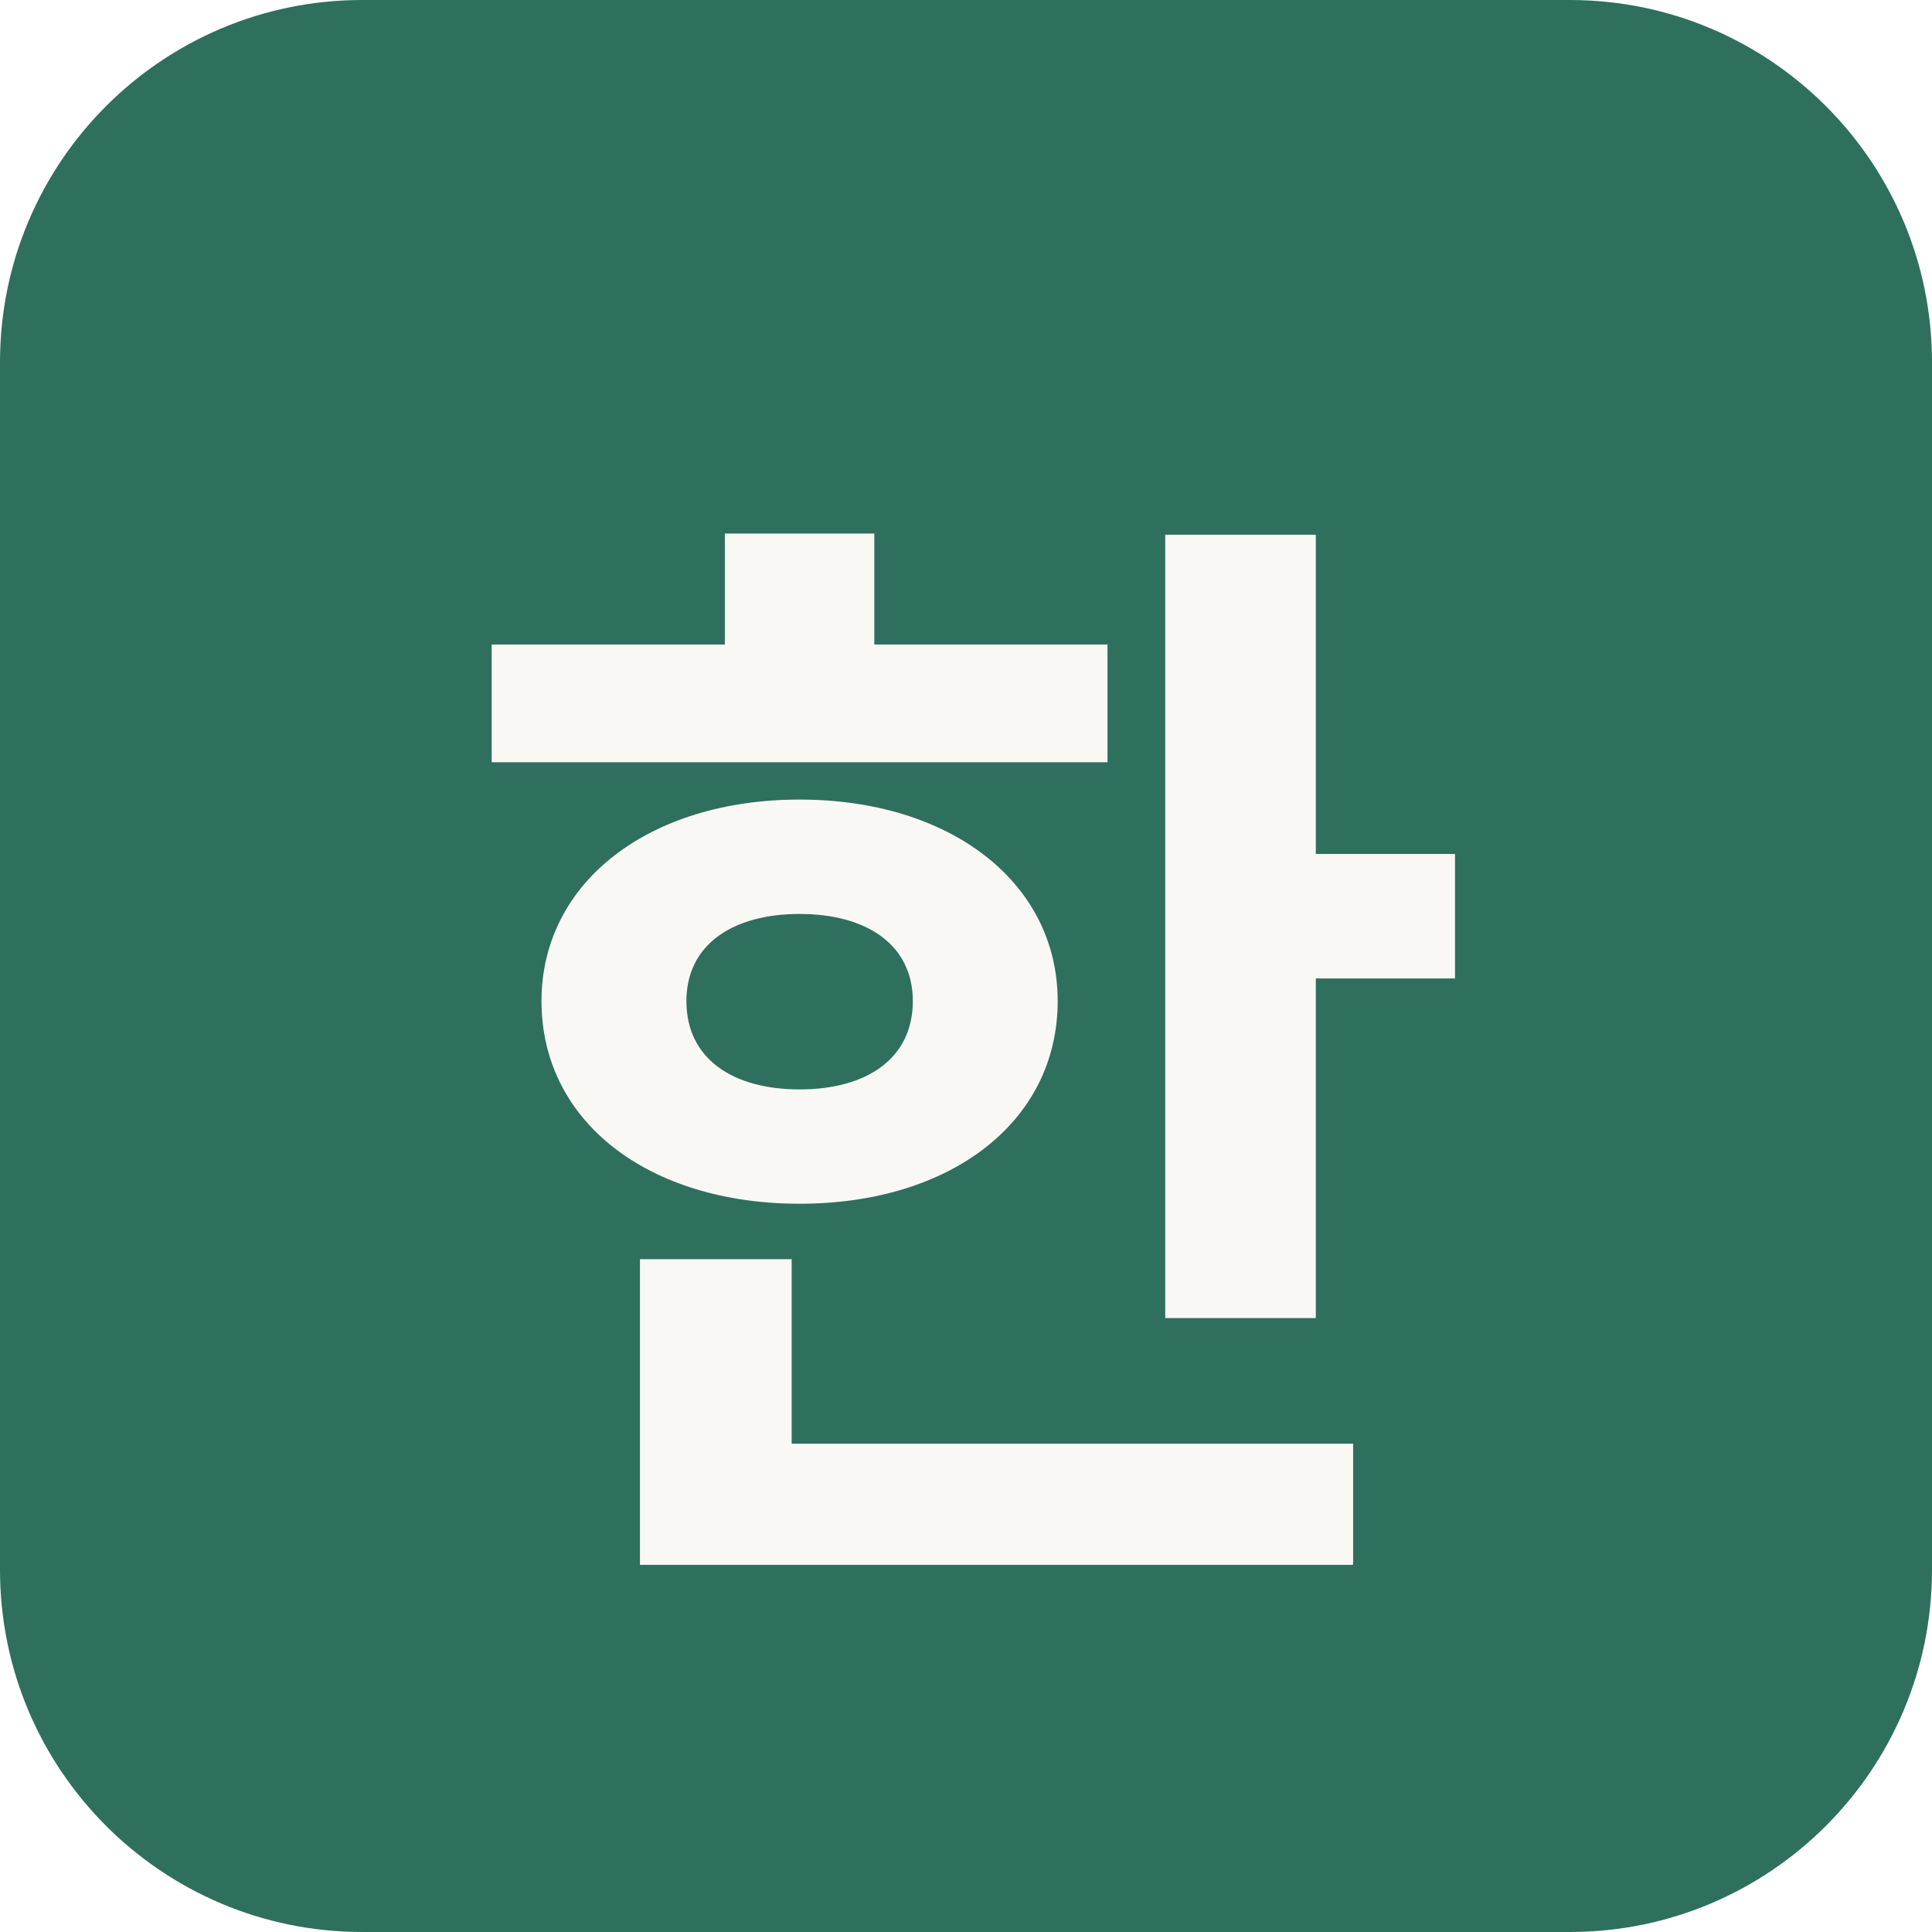
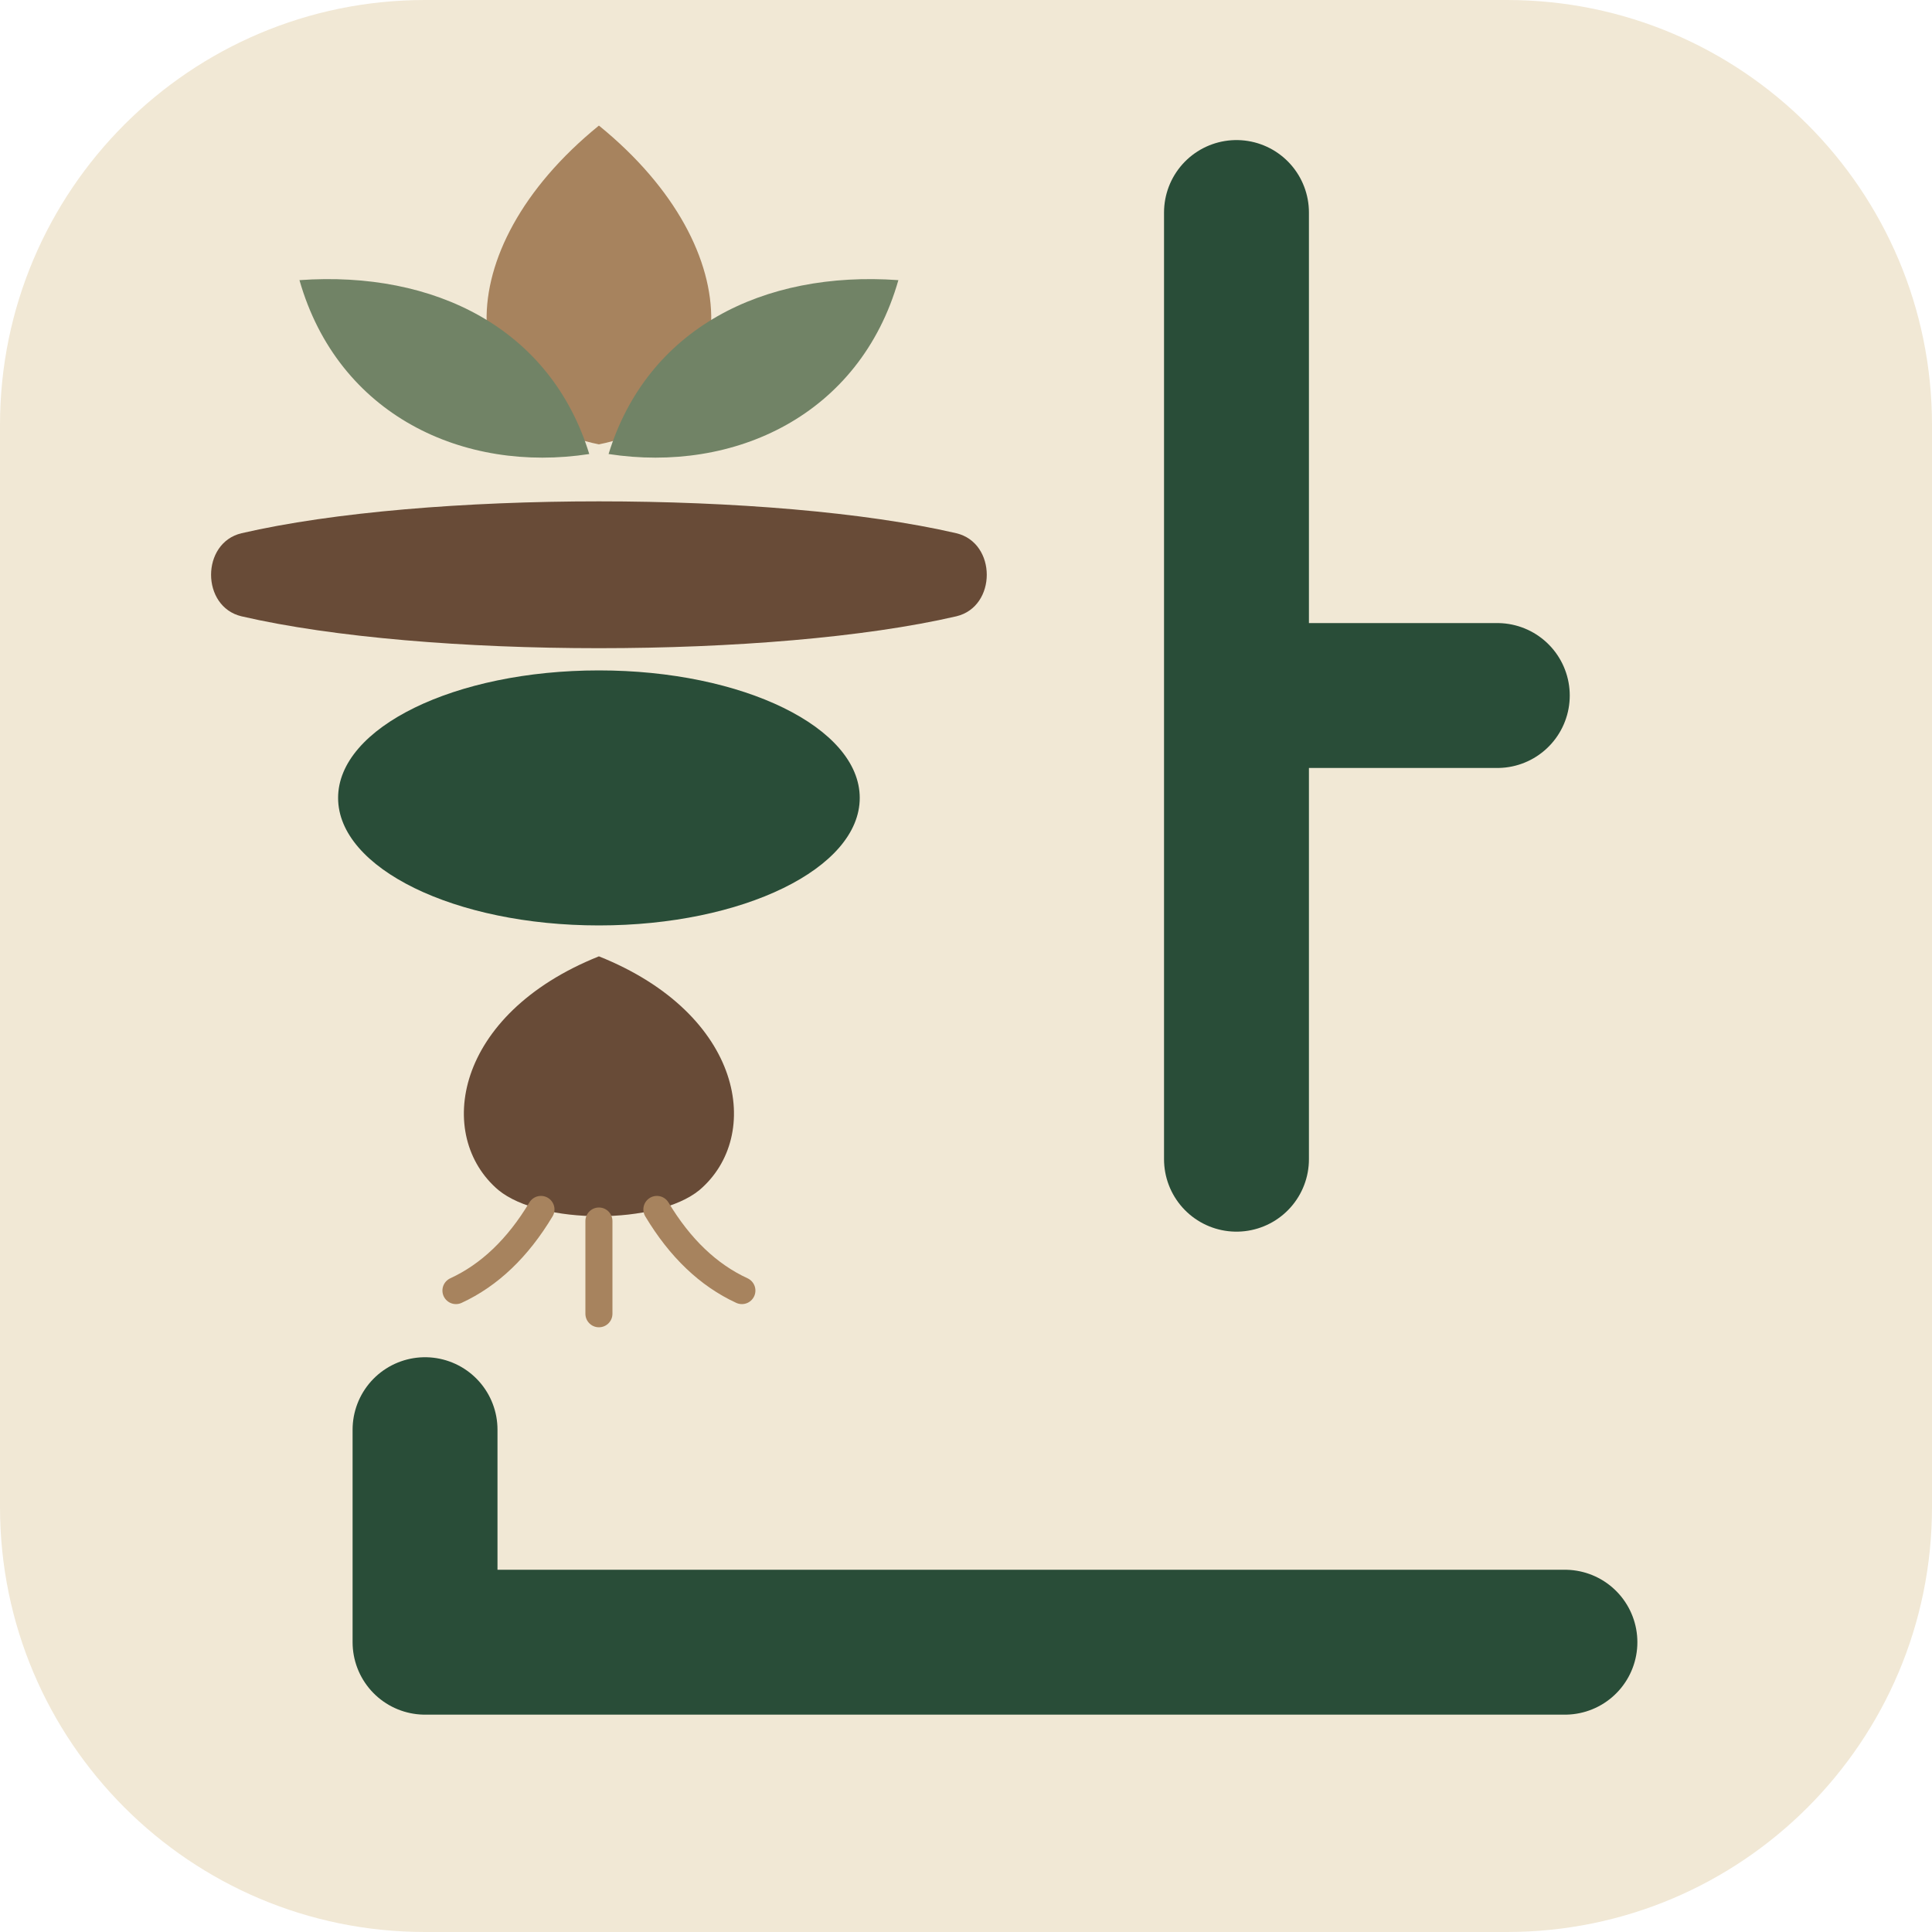
- <svg xmlns="http://www.w3.org/2000/svg" viewBox="0 0 512 512">
-   <rect width="512" height="512" rx="96" fill="#2f6f5e" />
-   <text x="256" y="262" font-size="300" font-family="Noto Sans CJK KR, Noto Sans KR, Apple SD Gothic Neo, sans-serif" font-weight="700" fill="#faf8f5" text-anchor="middle" dominant-baseline="central">한</text>
+ <svg xmlns="http://www.w3.org/2000/svg" viewBox="0 0 100 100">
+   <rect width="100" height="100" rx="22" fill="#F1E8D5" />
+   <path d="M31 23 C23.5 21.5 23 13 31 6.5 C39 13 38.5 21.5 31 23 Z" fill="#A7835E" />
+   <path d="M30.5 23.5 C24 24.5 17.5 21.5 15.5 14.5 C22.5 14 28.5 17 30.5 23.5 Z" fill="#718366" />
+   <path d="M31.5 23.5 C38 24.5 44.5 21.5 46.5 14.5 C39.5 14 33.5 17 31.5 23.5 Z" fill="#718366" />
+   <path d="M12.5 27.6 C22 25.4 40 25.4 49.5 27.6 C51.6 28.1 51.6 31.4 49.5 31.9 C40 34.1 22 34.1 12.5 31.9 C10.4 31.4 10.4 28.1 12.5 27.6 Z" fill="#684B37" />
+   <ellipse cx="31" cy="41.3" rx="13.5" ry="6.6" fill="#294D38" />
+   <path d="M31 49.5 C23.5 52.5 22.5 58.8 25.8 61.6 C28 63.4 34 63.4 36.2 61.6 C39.5 58.8 38.5 52.5 31 49.5 Z" fill="#684B37" />
+   <path d="M28 62.6 Q26.2 65.6 23.6 66.8 M31 63.2 V68 M34 62.6 Q35.8 65.6 38.4 66.8" stroke="#A7835E" stroke-width="1.4" fill="none" stroke-linecap="round" />
+   <g stroke="#294D38" stroke-width="7.5" fill="none" stroke-linecap="round" stroke-linejoin="round">
+     <path d="M64 11 V60 M64 36 H77.5" />
+     <path d="M22 74 V85 H81" />
+   </g>
</svg>
